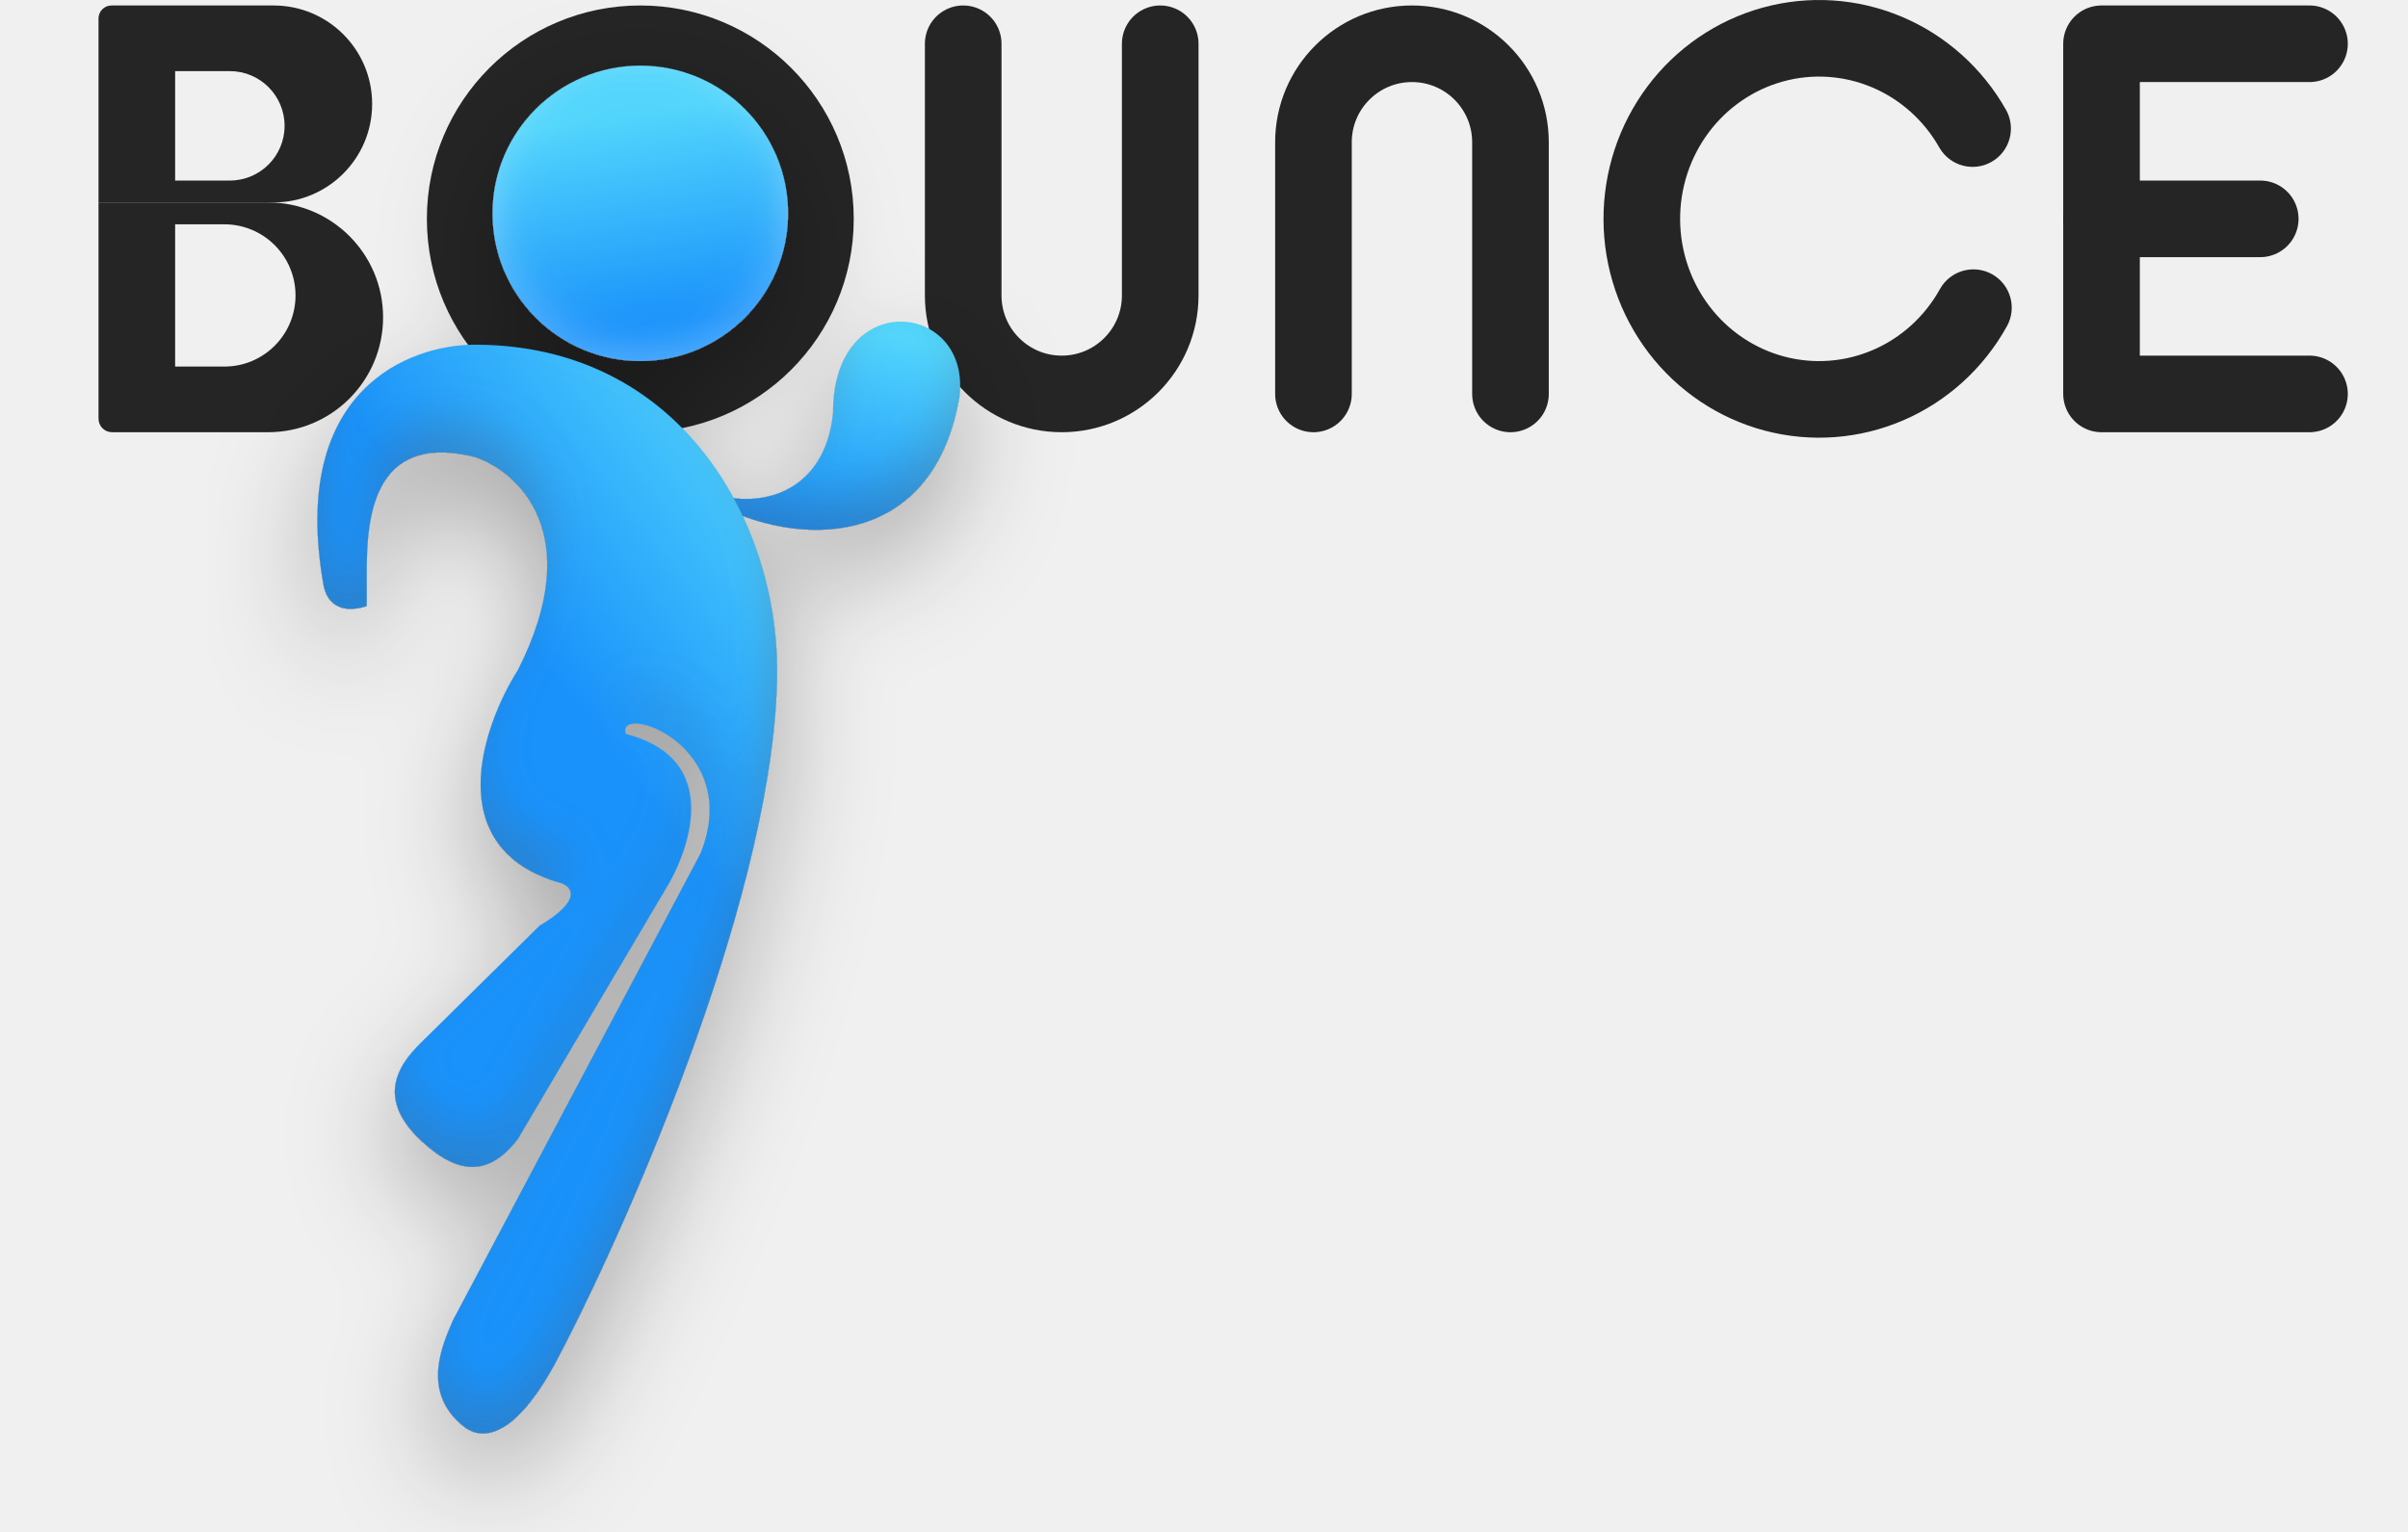
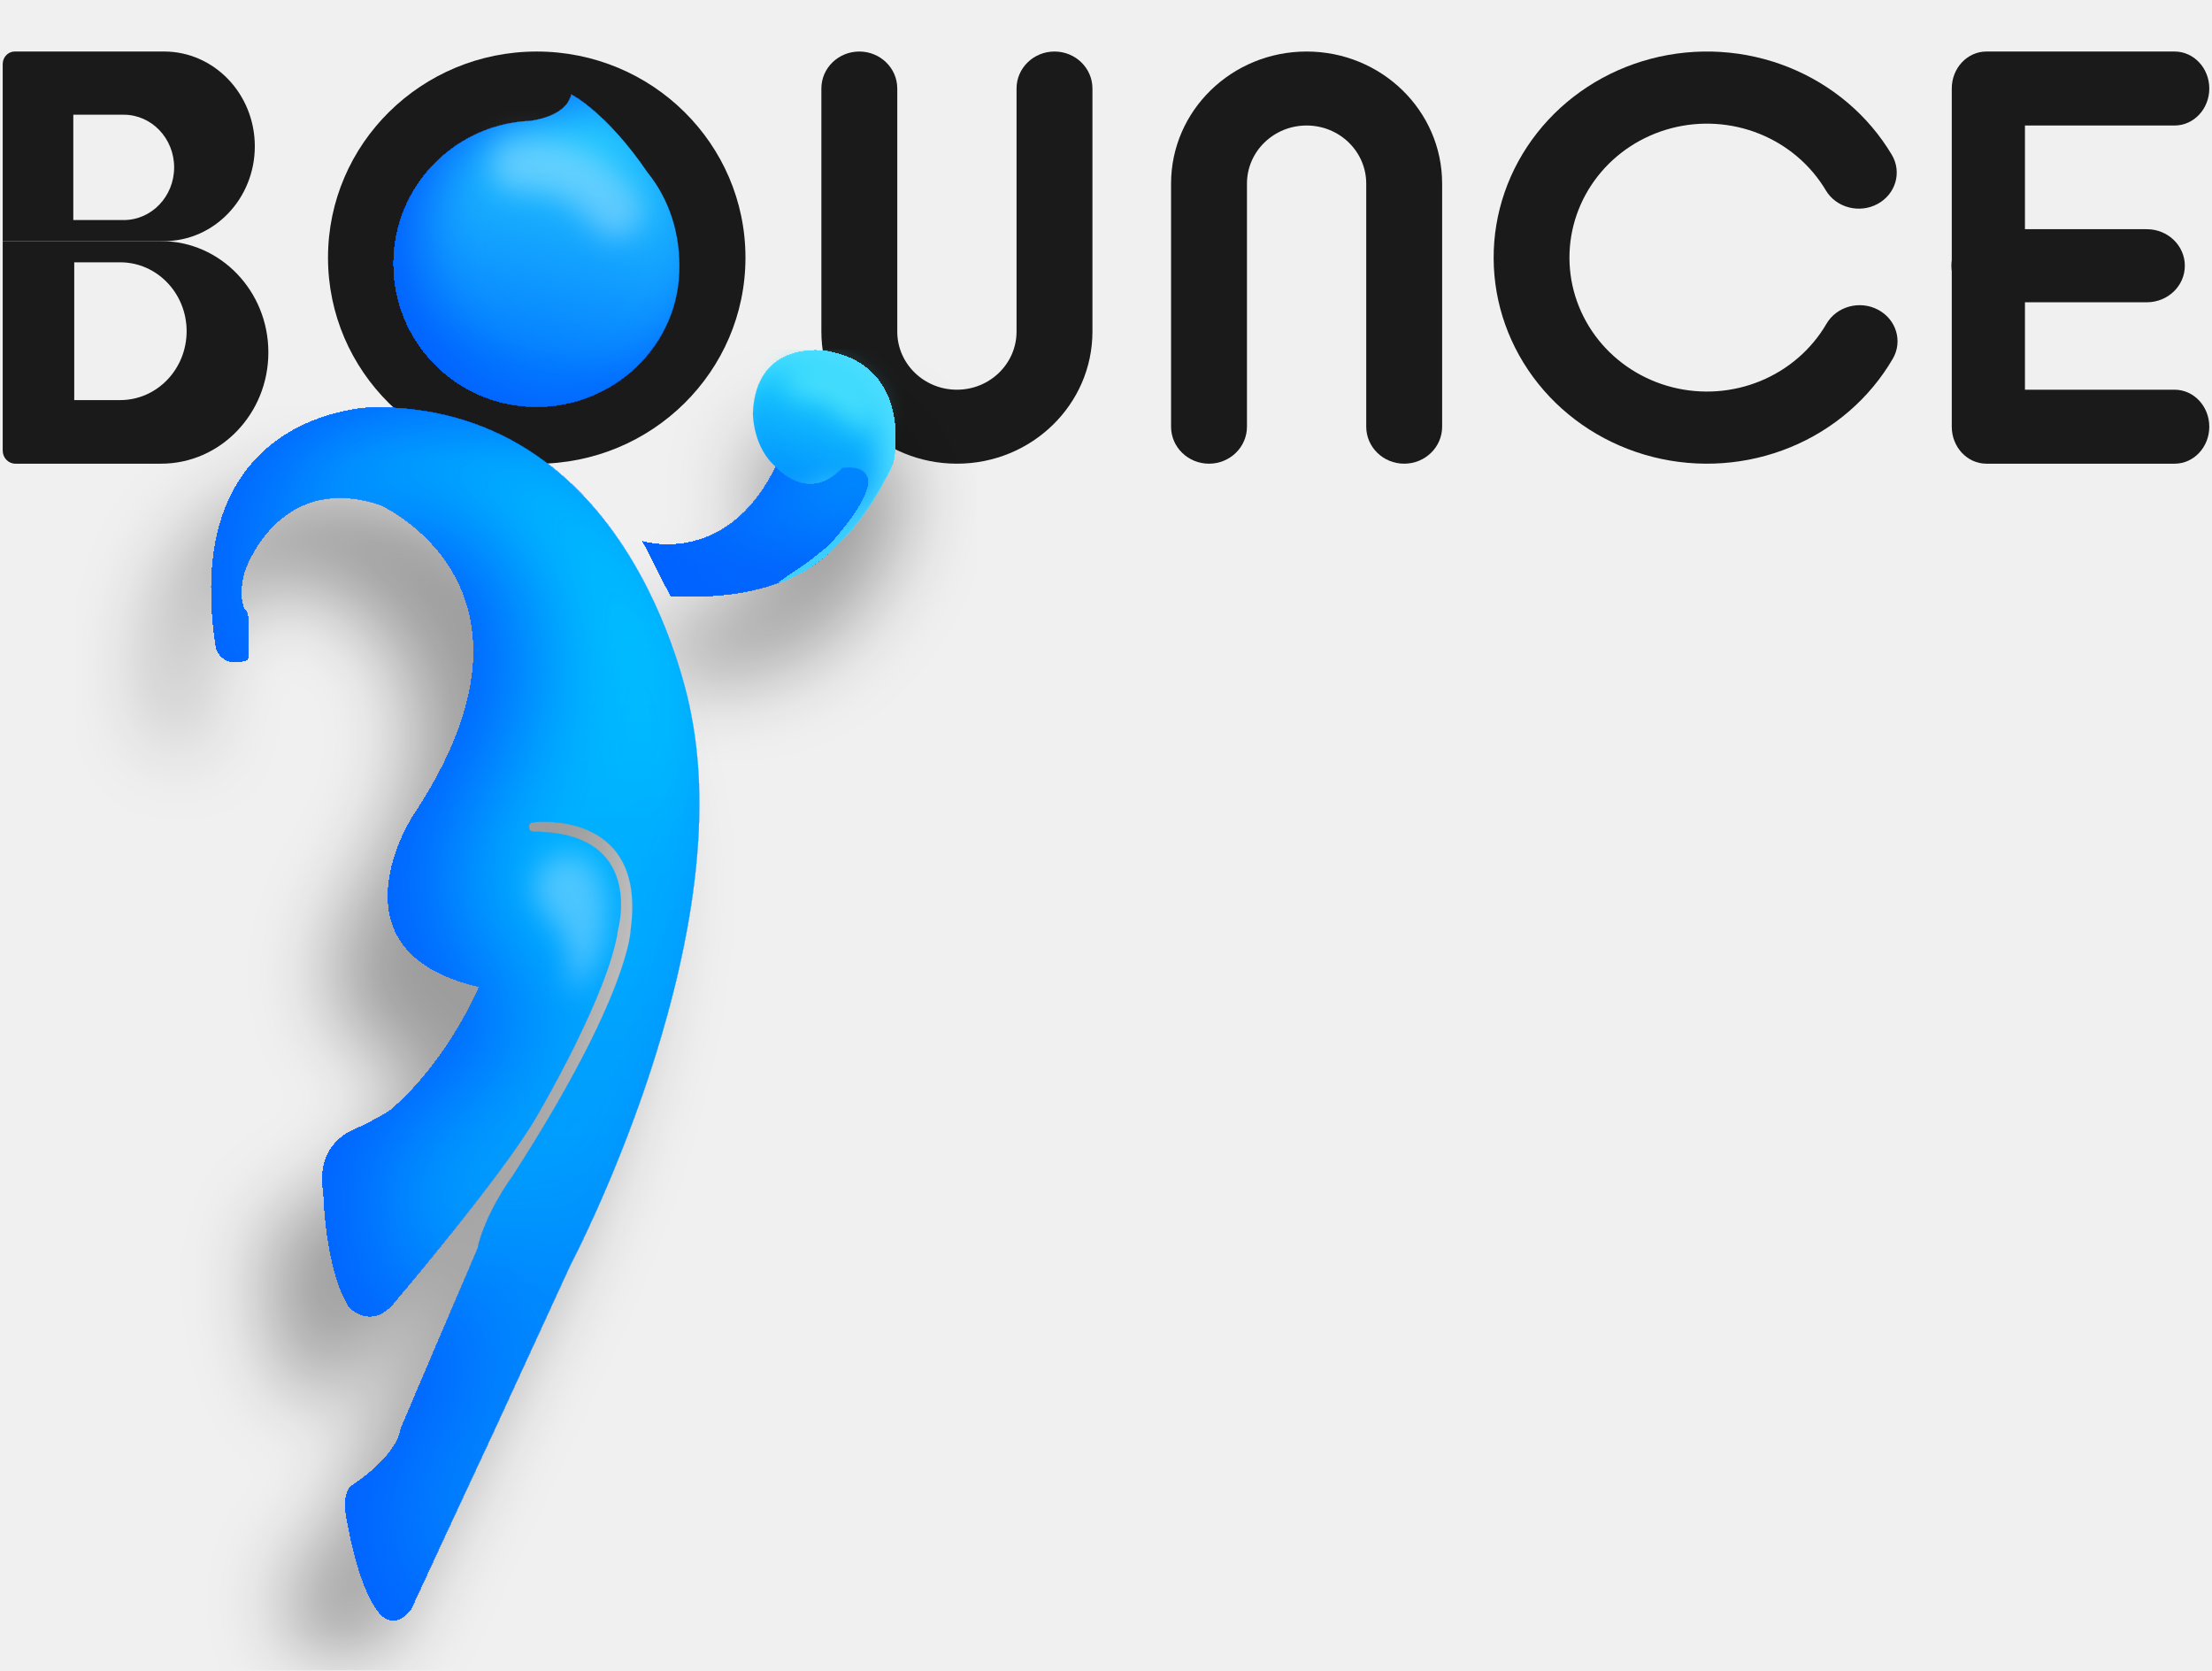
- <svg xmlns="http://www.w3.org/2000/svg" width="220" height="140" viewBox="0 0 220 140" fill="none">
+ <svg xmlns="http://www.w3.org/2000/svg" width="816" height="616" viewBox="0 0 816 616" fill="none">
  <g clip-path="url(#clip0)">
-     <path d="M192 20H206.5" stroke="#252525" stroke-width="7" stroke-linecap="round" stroke-linejoin="round" />
-     <path d="M211 4H192V36H201.5H211" stroke="#252525" stroke-width="7" stroke-linecap="round" stroke-linejoin="round" />
-     <path fill-rule="evenodd" clip-rule="evenodd" d="M10.191 0.5C9.533 0.5 9 1.033 9 1.69V18.5H25C29.971 18.5 34 14.471 34 9.5C34 4.529 29.971 0.5 25 0.5H10.191ZM21 6.5H16V16.5H21C23.761 16.5 26 14.261 26 11.5C26 8.739 23.761 6.5 21 6.5Z" fill="#252525" />
-     <path fill-rule="evenodd" clip-rule="evenodd" d="M24.5 18.5H9V38.262C9 38.946 9.554 39.5 10.238 39.5H24.5C30.299 39.5 35 34.799 35 29C35 23.201 30.299 18.5 24.5 18.5ZM20.5 20.5H16V33.5H20.5C24.09 33.5 27 30.59 27 27C27 23.41 24.09 20.5 20.5 20.5Z" fill="#252525" />
-     <path fill-rule="evenodd" clip-rule="evenodd" d="M58.5 39.5C69.27 39.5 78 30.77 78 20C78 9.23 69.27 0.5 58.5 0.5C47.73 0.5 39 9.23 39 20C39 30.77 47.73 39.5 58.5 39.5ZM58.5 32.841C65.592 32.841 71.341 27.092 71.341 20C71.341 12.908 65.592 7.158 58.5 7.158C51.408 7.158 45.659 12.908 45.659 20C45.659 27.092 51.408 32.841 58.5 32.841Z" fill="#252525" />
-     <path fill-rule="evenodd" clip-rule="evenodd" d="M161.039 0.698C165.245 -0.461 169.71 -0.17 173.734 1.522C177.757 3.215 181.105 6.208 183.267 10.024C184.22 11.706 183.63 13.842 181.948 14.795C180.266 15.748 178.13 15.157 177.177 13.476C175.768 10.989 173.599 9.06 171.02 7.975C168.441 6.89 165.587 6.705 162.898 7.446C160.207 8.188 157.82 9.817 156.116 12.097C154.41 14.377 153.487 17.177 153.5 20.06C153.513 22.944 154.462 25.734 156.187 27.998C157.912 30.261 160.314 31.868 163.01 32.584C165.706 33.3 168.559 33.088 171.128 31.979C173.698 30.87 175.849 28.92 177.236 26.42C178.173 24.73 180.304 24.12 181.994 25.057C183.684 25.995 184.295 28.125 183.357 29.816C181.229 33.651 177.909 36.676 173.902 38.406C169.893 40.136 165.431 40.469 161.215 39.35C156.999 38.231 153.277 35.727 150.62 32.242C147.965 28.758 146.52 24.486 146.5 20.092C146.48 15.698 147.886 11.413 150.51 7.905C153.134 4.395 156.833 1.856 161.039 0.698Z" fill="#252525" />
-     <path d="M88 4V27C88 31.971 92.029 36 97 36V36C101.971 36 106 31.971 106 27V4" stroke="#252525" stroke-width="7" stroke-linecap="round" stroke-linejoin="round" />
-     <path d="M138 36L138 13C138 8.029 133.971 4 129 4V4C124.029 4 120 8.029 120 13L120 36" stroke="#252525" stroke-width="7" stroke-linecap="round" stroke-linejoin="round" />
-     <g filter="url(#filter0_d)">
-       <g filter="url(#filter1_i)">
-         <path d="M87.649 36.328C84.795 52.535 68.699 49.495 62.663 44.128C68.515 47.273 75.358 45.492 76.112 37.709C76.09 26.174 88.785 27.538 87.649 36.328Z" fill="url(#paint0_linear)" />
+     <path fill-rule="evenodd" clip-rule="evenodd" d="M719.874 98.001C719.874 90.559 726.15 84.526 733.891 84.526H791.962C799.703 84.526 805.979 90.559 805.979 98.001C805.979 105.443 799.703 111.476 791.962 111.476H733.891C726.15 111.476 719.874 105.443 719.874 98.001Z" fill="#1A1A1A" />
+     <path fill-rule="evenodd" clip-rule="evenodd" d="M720 32.643C720 25.109 725.726 19.002 732.788 19.002H802.212C809.274 19.002 815 25.109 815 32.643C815 40.177 809.274 46.284 802.212 46.284H747V143.72H802.212C809.274 143.72 815 149.827 815 157.361C815 164.895 809.274 171.002 802.212 171.002H732.788C725.726 171.002 720 164.895 720 157.361V32.643Z" fill="#1A1A1A" />
+     <path fill-rule="evenodd" clip-rule="evenodd" d="M5.429 19C2.983 19 1 21.07 1 23.624V88.921H60.52C79.01 88.921 94 73.269 94 53.96C94 34.652 79.01 19 60.52 19H5.429ZM45.64 42.307H27.04V81.152H45.64C55.913 81.152 64.24 72.456 64.24 61.729C64.24 51.003 55.913 42.307 45.64 42.307Z" fill="#1A1A1A" />
+     <path fill-rule="evenodd" clip-rule="evenodd" d="M59.423 88.921H1V166.163C1 168.835 3.089 171.002 5.667 171.002H59.423C81.281 171.002 99 152.627 99 129.961C99 107.295 81.281 88.921 59.423 88.921ZM44.346 96.738H27.385V147.55H44.346C57.877 147.55 68.846 136.176 68.846 122.144C68.846 108.113 57.877 96.738 44.346 96.738Z" fill="#1A1A1A" />
+     <path fill-rule="evenodd" clip-rule="evenodd" d="M198 171.028C240.526 171.028 275 136.995 275 95.015C275 53.034 240.526 19.002 198 19.002C155.474 19.002 121 53.034 121 95.015C121 136.995 155.474 171.028 198 171.028ZM198 145.072C226.005 145.072 248.708 122.66 248.708 95.015C248.708 67.369 226.005 44.957 198 44.957C169.995 44.957 147.293 67.369 147.293 95.015C147.293 122.66 169.995 145.072 198 145.072Z" fill="#1A1A1A" />
+     <path fill-rule="evenodd" clip-rule="evenodd" d="M609.081 21.654C625.885 17.25 643.721 18.355 659.798 24.787C675.87 31.218 689.244 42.594 697.884 57.094C701.691 63.485 699.331 71.601 692.613 75.223C685.895 78.845 677.362 76.6 673.554 70.21C667.925 60.761 659.261 53.43 648.956 49.307C638.654 45.185 627.253 44.483 616.508 47.298C605.761 50.115 596.224 56.308 589.415 64.97C582.602 73.636 578.913 84.275 578.965 95.231C579.017 106.187 582.807 116.791 589.701 125.395C596.592 133.994 606.186 140.101 616.959 142.821C627.728 145.541 639.123 144.736 649.386 140.523C659.653 136.307 668.248 128.898 673.788 119.398C677.534 112.975 686.045 110.656 692.798 114.219C699.55 117.782 701.988 125.878 698.242 132.301C689.742 146.877 676.478 158.371 660.468 164.945C644.455 171.52 626.63 172.784 609.784 168.531C592.942 164.279 578.072 154.763 567.461 141.52C556.852 128.281 551.08 112.049 551.001 95.351C550.921 78.653 556.538 62.372 567.019 49.04C577.504 35.704 592.28 26.056 609.081 21.654Z" fill="#1A1A1A" />
+     <path fill-rule="evenodd" clip-rule="evenodd" d="M317 19.002C324.732 19.002 331 25.109 331 32.643V122.284C331 134.123 340.85 143.72 353 143.72C365.15 143.72 375 134.123 375 122.284V32.643C375 25.109 381.268 19.002 389 19.002C396.732 19.002 403 25.109 403 32.643V122.284C403 149.19 380.614 171.002 353 171.002C325.386 171.002 303 149.19 303 122.284V32.643C303 25.109 309.268 19.002 317 19.002Z" fill="#1A1A1A" />
+     <path fill-rule="evenodd" clip-rule="evenodd" d="M518 171.002C510.268 171.002 504 164.895 504 157.361L504 67.72C504 55.881 494.15 46.284 482 46.284C469.85 46.284 460 55.881 460 67.72L460 157.361C460 164.895 453.732 171.002 446 171.002C438.268 171.002 432 164.895 432 157.361L432 67.72C432 40.814 454.386 19.002 482 19.002C509.614 19.002 532 40.814 532 67.72L532 157.361C532 164.895 525.732 171.002 518 171.002Z" fill="#1A1A1A" />
+     <g filter="url(#filter0_i)">
+       <path fill-rule="evenodd" clip-rule="evenodd" d="M238.892 63.633C246.742 73.34 251.156 86.139 250.576 100.592C249.41 129.689 223.686 151.724 194.623 149.884C165.56 148.045 143.491 122.994 145.331 93.931C147.053 66.725 169.116 45.647 195.769 44.574C201.038 43.776 209.078 41.483 210.784 34.892C210.784 34.892 223.632 41.211 238.892 63.633Z" fill="url(#paint0_linear)" />
+     </g>
+     <g filter="url(#filter1_f)">
+       <path fill-rule="evenodd" clip-rule="evenodd" d="M181.27 60.793C181.269 55.35 185.681 50.939 191.123 50.938C198.742 50.938 206.47 51.569 214.074 54.804C221.807 58.095 228.496 63.675 234.91 72.041C238.222 76.36 237.405 82.546 233.086 85.857C228.767 89.168 222.581 88.351 219.27 84.032C214.353 77.618 210.202 74.575 206.357 72.939C202.382 71.247 197.793 70.646 191.124 70.646C185.681 70.646 181.27 66.235 181.27 60.793Z" fill="white" fill-opacity="0.3" />
+     </g>
+     <g filter="url(#filter2_d)">
+       <g filter="url(#filter3_i)">
+         <path d="M237.243 199.734C237.243 199.734 272.773 210.994 290.243 162.734L322.454 166.734C322.454 166.734 323.954 223.734 247.454 219.734L237.243 199.734Z" fill="url(#paint1_linear)" />
      </g>
-       <g filter="url(#filter2_i)">
-         <circle cx="58.5" cy="19.5" r="13.5" fill="url(#paint1_linear)" />
+       <g filter="url(#filter4_i)">
+         <path d="M286.623 172.522C286.623 172.522 298.103 185.562 310.623 172.522C310.623 172.522 335.454 168.234 305.954 201.234L298.454 207.234L287.454 214.734C287.454 214.734 309.714 209.283 326.954 175.862C327.801 174.221 328.635 172.513 329.454 170.734C329.454 170.734 337.454 135.234 304.743 129.482C304.743 129.482 278.783 125.182 277.743 152.442C277.753 152.442 277.623 165.222 286.623 172.522Z" fill="url(#paint2_linear)" />
      </g>
-       <g filter="url(#filter3_i)">
-         <path d="M43.369 41.756C33.896 39.419 33.502 47.599 33.502 52.468V55.389C31.133 56.168 29.847 55.104 29.554 53.442C26.397 35.524 37.498 31.5 43.369 31.5C62.117 31.5 70.998 47.599 70.998 61.232C70.998 80.732 57.841 110.895 51.263 123.554C47.316 131.345 44.166 131.779 42.382 130.371C38.435 127.255 40.409 122.905 41.395 120.633L52.697 99.316L58.347 88.658L61.173 83.329L62.585 80.665L63.292 79.332L63.645 78.666L63.998 78C67.998 68 56.197 64.153 57.184 67.075C66.498 69.5 62.446 78.436 61.13 80.708L47.316 104.079C44.356 107.974 41.493 106.687 39.422 105.052C33.87 100.669 36.462 97.262 38.435 95.314L49.289 84.603C53.236 82.266 52.25 81.032 51.263 80.708C40.211 77.592 44.027 66.425 47.316 61.232C53.631 48.767 47.316 43.055 43.369 41.756Z" fill="url(#paint2_linear)" />
+       <g filter="url(#filter5_f)">
+         <path fill-rule="evenodd" clip-rule="evenodd" d="M289.954 140.368C289.954 136.98 292.569 134.234 295.795 134.234C300.311 134.234 304.891 134.627 309.398 136.641C313.982 138.689 317.946 142.161 321.748 147.369C323.711 150.057 323.227 153.907 320.667 155.968C318.107 158.029 314.441 157.521 312.478 154.832C309.563 150.84 307.103 148.946 304.824 147.928C302.468 146.875 299.748 146.501 295.795 146.501C292.569 146.501 289.954 143.755 289.954 140.368Z" fill="#4ADFFC" />
      </g>
+     </g>
+     <g filter="url(#filter6_di)">
+       <path d="M79.743 238.734C79.743 238.734 81.743 246.734 91.349 243.234L91.531 241.234V238.734V235.234V228.234C91.531 228.234 91.369 225.634 90.089 224.704C90.089 224.704 87.531 220.234 90.109 210.824C90.109 210.824 102.031 173.734 140.129 186.104C140.129 186.104 208.929 215.974 152.589 300.754C152.589 300.754 119.678 350.734 176.849 363.884C176.849 363.884 165.759 390.954 144.049 409.534C144.049 409.534 138.509 413.184 130.289 416.834C130.289 416.834 116.269 422.054 119.399 439.664C119.399 439.664 119.919 467.834 128.859 481.924C128.859 481.924 137.079 491.184 146.079 479.444C146.079 479.444 184.949 434.054 197.729 412.144C197.729 412.144 224.859 366.234 227.989 342.754C227.989 342.754 238.159 306.754 196.949 306.754C196.949 306.754 195.176 306.734 195.176 305.234C195.176 305.234 194.676 303.234 196.949 303.234C196.949 303.234 238.676 298.234 232.676 342.754C232.676 342.754 232.676 366.234 188.869 434.054C188.869 434.054 179.031 447.234 176.149 460.594L147.909 526.924C147.909 526.924 147.519 536.184 129.909 547.924C129.909 547.924 125.609 550.144 128.339 561.884C128.339 561.884 131.989 583.794 139.039 593.454C139.039 593.454 144.351 602.584 151.531 593.454L181.031 530.234L210.531 466.234C210.531 466.234 272.031 350.234 255.031 263.734C255.031 263.734 236.031 150.234 138.529 150.234C138.499 150.234 65.954 150.234 79.743 238.734Z" fill="url(#paint3_linear)" />
+     </g>
+     <g filter="url(#filter7_f)">
+       <path fill-rule="evenodd" clip-rule="evenodd" d="M201.929 337.523C199.215 335.456 197.352 332.291 197.045 328.622C196.468 321.743 201.577 315.698 208.456 315.121C214.391 314.624 219.705 318.358 221.423 323.81C226.122 334.798 222.903 358.427 210.227 366.152C211.907 351.448 208.616 344.676 201.929 337.523Z" fill="white" fill-opacity="0.3" />
    </g>
  </g>
  <defs>
-     <filter id="filter0_d" x="19" y="0" width="80.763" height="145" filterUnits="userSpaceOnUse" color-interpolation-filters="sRGB">
+     <filter id="filter0_i" x="142" y="26.002" width="122.573" height="127.214" filterUnits="userSpaceOnUse" color-interpolation-filters="sRGB">
+       <feFlood flood-opacity="0" result="BackgroundImageFix" />
+       <feBlend mode="normal" in="SourceGraphic" in2="BackgroundImageFix" result="shape" />
+       <feColorMatrix in="SourceAlpha" type="matrix" values="0 0 0 0 0 0 0 0 0 0 0 0 0 0 0 0 0 0 127 0" result="hardAlpha" />
+       <feOffset dx="10" dy="-5" />
+       <feGaussianBlur stdDeviation="10" />
+       <feComposite in2="hardAlpha" operator="arithmetic" k2="-1" k3="1" />
+       <feColorMatrix type="matrix" values="0 0 0 0 0.004 0 0 0 0 0.384 0 0 0 0 1 0 0 0 1 0" />
+       <feBlend mode="normal" in2="shape" result="effect1_innerShadow" />
+     </filter>
+     <filter id="filter1_f" x="171.27" y="40.938" width="75.675" height="56.953" filterUnits="userSpaceOnUse" color-interpolation-filters="sRGB">
+       <feFlood flood-opacity="0" result="BackgroundImageFix" />
+       <feBlend mode="normal" in="SourceGraphic" in2="BackgroundImageFix" result="shape" />
+       <feGaussianBlur stdDeviation="5" result="effect1_foregroundBlur" />
+     </filter>
+     <filter id="filter2_d" x="207.243" y="129.234" width="153.074" height="150.701" filterUnits="userSpaceOnUse" color-interpolation-filters="sRGB">
      <feFlood flood-opacity="0" result="BackgroundImageFix" />
      <feColorMatrix in="SourceAlpha" type="matrix" values="0 0 0 0 0 0 0 0 0 0 0 0 0 0 0 0 0 0 127 0" />
-       <feOffset dy="4" />
-       <feGaussianBlur stdDeviation="5" />
-       <feColorMatrix type="matrix" values="0 0 0 0 0 0 0 0 0 0 0 0 0 0 0 0 0 0 0.3 0" />
+       <feOffset dy="30" />
+       <feGaussianBlur stdDeviation="15" />
+       <feColorMatrix type="matrix" values="0 0 0 0 0 0 0 0 0 0 0 0 0 0 0 0 0 0 0.35 0" />
      <feBlend mode="normal" in2="BackgroundImageFix" result="effect1_dropShadow" />
      <feBlend mode="normal" in="SourceGraphic" in2="effect1_dropShadow" result="shape" />
    </filter>
-     <filter id="filter1_i" x="62.315" y="21.405" width="27.449" height="31.089" filterUnits="userSpaceOnUse" color-interpolation-filters="sRGB">
+     <filter id="filter3_i" x="237.243" y="157.734" width="105.213" height="62.201" filterUnits="userSpaceOnUse" color-interpolation-filters="sRGB">
      <feFlood flood-opacity="0" result="BackgroundImageFix" />
      <feBlend mode="normal" in="SourceGraphic" in2="BackgroundImageFix" result="shape" />
      <feColorMatrix in="SourceAlpha" type="matrix" values="0 0 0 0 0 0 0 0 0 0 0 0 0 0 0 0 0 0 127 0" result="hardAlpha" />
-       <feOffset dy="-3" />
-       <feGaussianBlur stdDeviation="2" />
+       <feOffset dx="20" dy="-5" />
+       <feGaussianBlur stdDeviation="17.5" />
      <feComposite in2="hardAlpha" operator="arithmetic" k2="-1" k3="1" />
-       <feColorMatrix type="matrix" values="0 0 0 0 0.342 0 0 0 0 0.342 0 0 0 0 0.342 0 0 0 0.25 0" />
+       <feColorMatrix type="matrix" values="0 0 0 0 0.004 0 0 0 0 0.384 0 0 0 0 1 0 0 0 1 0" />
      <feBlend mode="normal" in2="shape" result="effect1_innerShadow" />
    </filter>
-     <filter id="filter2_i" x="45" y="5" width="27" height="28" filterUnits="userSpaceOnUse" color-interpolation-filters="sRGB">
+     <filter id="filter4_i" x="271.743" y="129.234" width="58.574" height="90.5" filterUnits="userSpaceOnUse" color-interpolation-filters="sRGB">
      <feFlood flood-opacity="0" result="BackgroundImageFix" />
      <feBlend mode="normal" in="SourceGraphic" in2="BackgroundImageFix" result="shape" />
      <feColorMatrix in="SourceAlpha" type="matrix" values="0 0 0 0 0 0 0 0 0 0 0 0 0 0 0 0 0 0 127 0" result="hardAlpha" />
-       <feOffset dy="-1" />
-       <feGaussianBlur stdDeviation="2" />
+       <feOffset dx="-6" dy="5" />
+       <feGaussianBlur stdDeviation="5" />
      <feComposite in2="hardAlpha" operator="arithmetic" k2="-1" k3="1" />
-       <feColorMatrix type="matrix" values="0 0 0 0 1 0 0 0 0 1 0 0 0 0 1 0 0 0 0.25 0" />
+       <feColorMatrix type="matrix" values="0 0 0 0 0.298 0 0 0 0 0.863 0 0 0 0 1 0 0 0 1 0" />
      <feBlend mode="normal" in2="shape" result="effect1_innerShadow" />
    </filter>
-     <filter id="filter3_i" x="29" y="28.5" width="41.998" height="102.5" filterUnits="userSpaceOnUse" color-interpolation-filters="sRGB">
+     <filter id="filter5_f" x="279.954" y="124.234" width="53" height="43" filterUnits="userSpaceOnUse" color-interpolation-filters="sRGB">
      <feFlood flood-opacity="0" result="BackgroundImageFix" />
      <feBlend mode="normal" in="SourceGraphic" in2="BackgroundImageFix" result="shape" />
+       <feGaussianBlur stdDeviation="5" result="effect1_foregroundBlur" />
+     </filter>
+     <filter id="filter6_di" x="28" y="150.234" width="254.002" height="507.278" filterUnits="userSpaceOnUse" color-interpolation-filters="sRGB">
+       <feFlood flood-opacity="0" result="BackgroundImageFix" />
+       <feColorMatrix in="SourceAlpha" type="matrix" values="0 0 0 0 0 0 0 0 0 0 0 0 0 0 0 0 0 0 127 0" />
+       <feOffset dx="-20" dy="30" />
+       <feGaussianBlur stdDeviation="15" />
+       <feColorMatrix type="matrix" values="0 0 0 0 0 0 0 0 0 0 0 0 0 0 0 0 0 0 0.35 0" />
+       <feBlend mode="normal" in2="BackgroundImageFix" result="effect1_dropShadow" />
+       <feBlend mode="normal" in="SourceGraphic" in2="effect1_dropShadow" result="shape" />
      <feColorMatrix in="SourceAlpha" type="matrix" values="0 0 0 0 0 0 0 0 0 0 0 0 0 0 0 0 0 0 127 0" result="hardAlpha" />
-       <feOffset dy="-3" />
-       <feGaussianBlur stdDeviation="2" />
+       <feOffset dx="24" />
+       <feGaussianBlur stdDeviation="20" />
      <feComposite in2="hardAlpha" operator="arithmetic" k2="-1" k3="1" />
-       <feColorMatrix type="matrix" values="0 0 0 0 0.342 0 0 0 0 0.342 0 0 0 0 0.342 0 0 0 0.25 0" />
-       <feBlend mode="normal" in2="shape" result="effect1_innerShadow" />
+       <feColorMatrix type="matrix" values="0 0 0 0 0.004 0 0 0 0 0.384 0 0 0 0 1 0 0 0 1 0" />
+       <feBlend mode="normal" in2="shape" result="effect2_innerShadow" />
    </filter>
-     <linearGradient id="paint0_linear" x1="66.792" y1="46.36" x2="70.783" y2="28.408" gradientUnits="userSpaceOnUse">
-       <stop stop-color="#1992FB" />
-       <stop offset="1" stop-color="#52D5FC" />
+     <filter id="filter7_f" x="186" y="304.002" width="50.063" height="72.985" filterUnits="userSpaceOnUse" color-interpolation-filters="sRGB">
+       <feFlood flood-opacity="0" result="BackgroundImageFix" />
+       <feBlend mode="normal" in="SourceGraphic" in2="BackgroundImageFix" result="shape" />
+       <feGaussianBlur stdDeviation="5" result="effect1_foregroundBlur" />
+     </filter>
+     <linearGradient id="paint0_linear" x1="246.244" y1="57.498" x2="225.815" y2="143.27" gradientUnits="userSpaceOnUse">
+       <stop stop-color="#23C8FE" />
+       <stop offset="1" stop-color="#037CFF" />
    </linearGradient>
-     <linearGradient id="paint1_linear" x1="51.231" y1="30.923" x2="48.329" y2="11.847" gradientUnits="userSpaceOnUse">
-       <stop stop-color="#1992FB" />
-       <stop offset="1" stop-color="#52D5FC" />
+     <linearGradient id="paint1_linear" x1="321.954" y1="163.234" x2="319.836" y2="211.999" gradientUnits="userSpaceOnUse">
+       <stop stop-color="#00B2FF" />
+       <stop offset="1" stop-color="#006FFD" />
    </linearGradient>
-     <linearGradient id="paint2_linear" x1="49.998" y1="61" x2="73.998" y2="42.5" gradientUnits="userSpaceOnUse">
-       <stop stop-color="#1992FB" />
-       <stop offset="1" stop-color="#52D5FC" />
+     <linearGradient id="paint2_linear" x1="321.954" y1="134.234" x2="308.362" y2="181.782" gradientUnits="userSpaceOnUse">
+       <stop stop-color="#1FDBFD" />
+       <stop offset="1" stop-color="#0194FE" />
+     </linearGradient>
+     <linearGradient id="paint3_linear" x1="245.954" y1="228.734" x2="245.954" y2="787.234" gradientUnits="userSpaceOnUse">
+       <stop stop-color="#00C0FF" />
+       <stop offset="1" stop-color="#006FFD" />
    </linearGradient>
    <clipPath id="clip0">
-       <rect width="220" height="140" fill="white" />
+       <rect width="816" height="616" fill="white" />
    </clipPath>
  </defs>
</svg>
